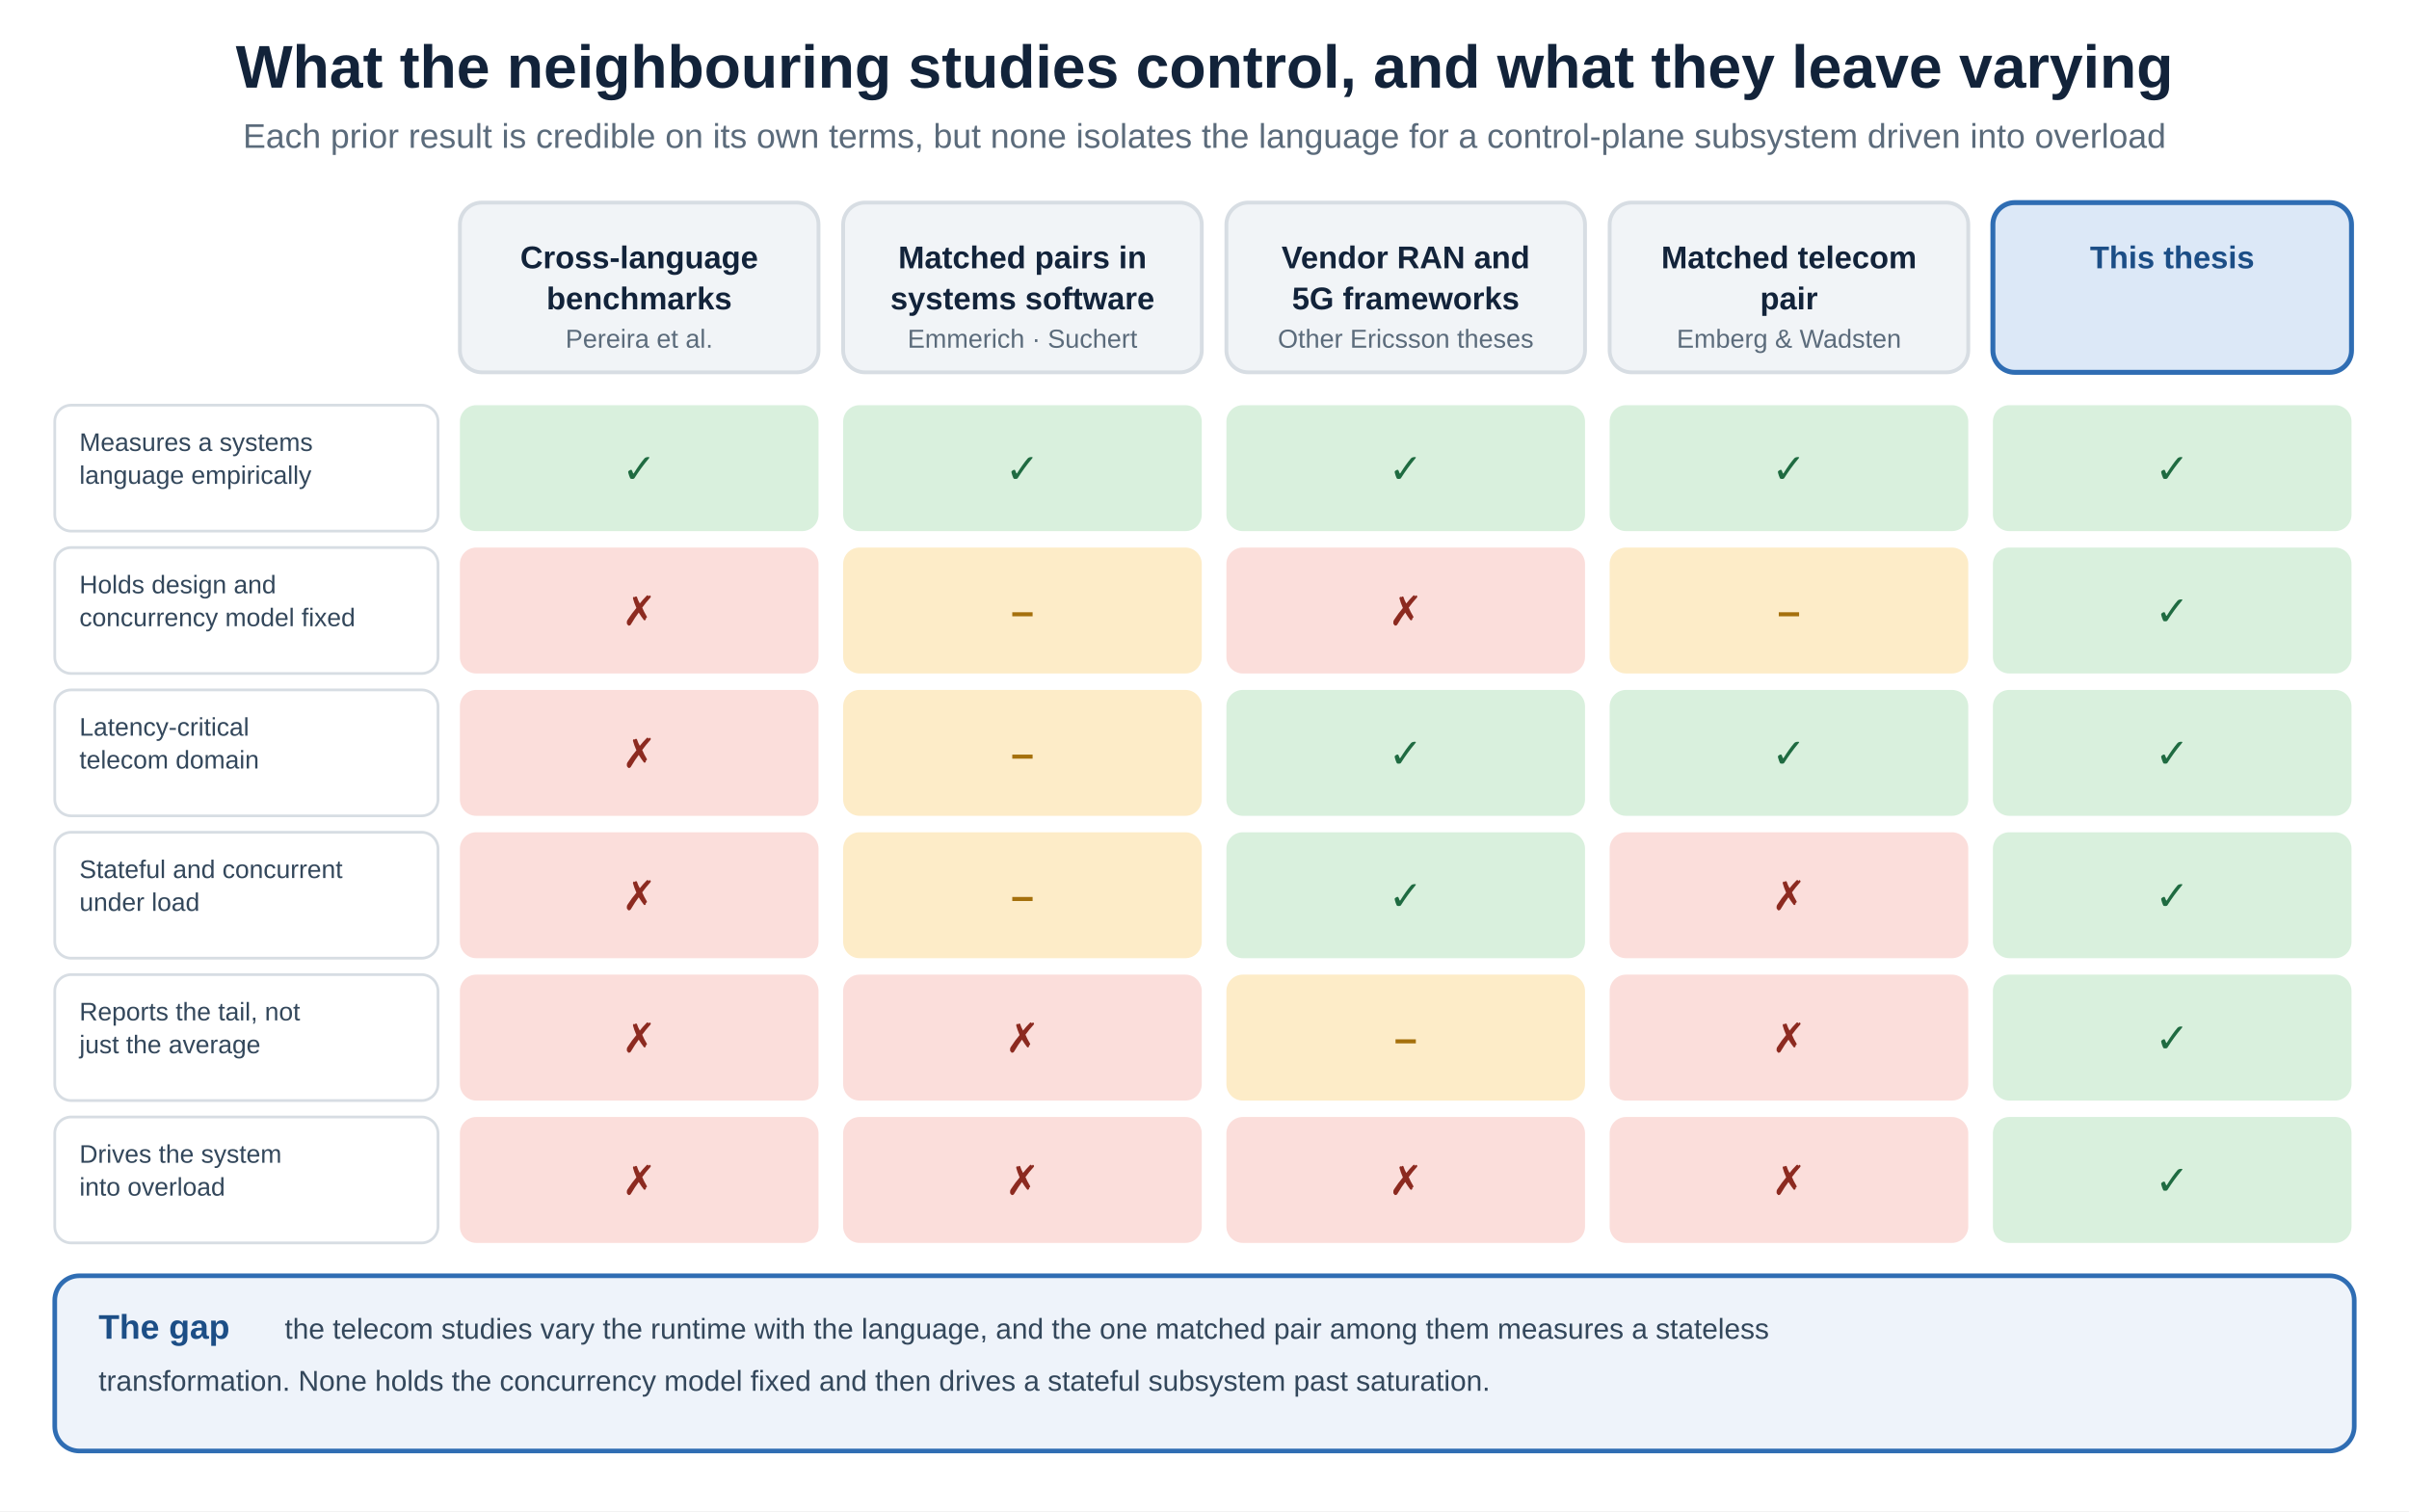
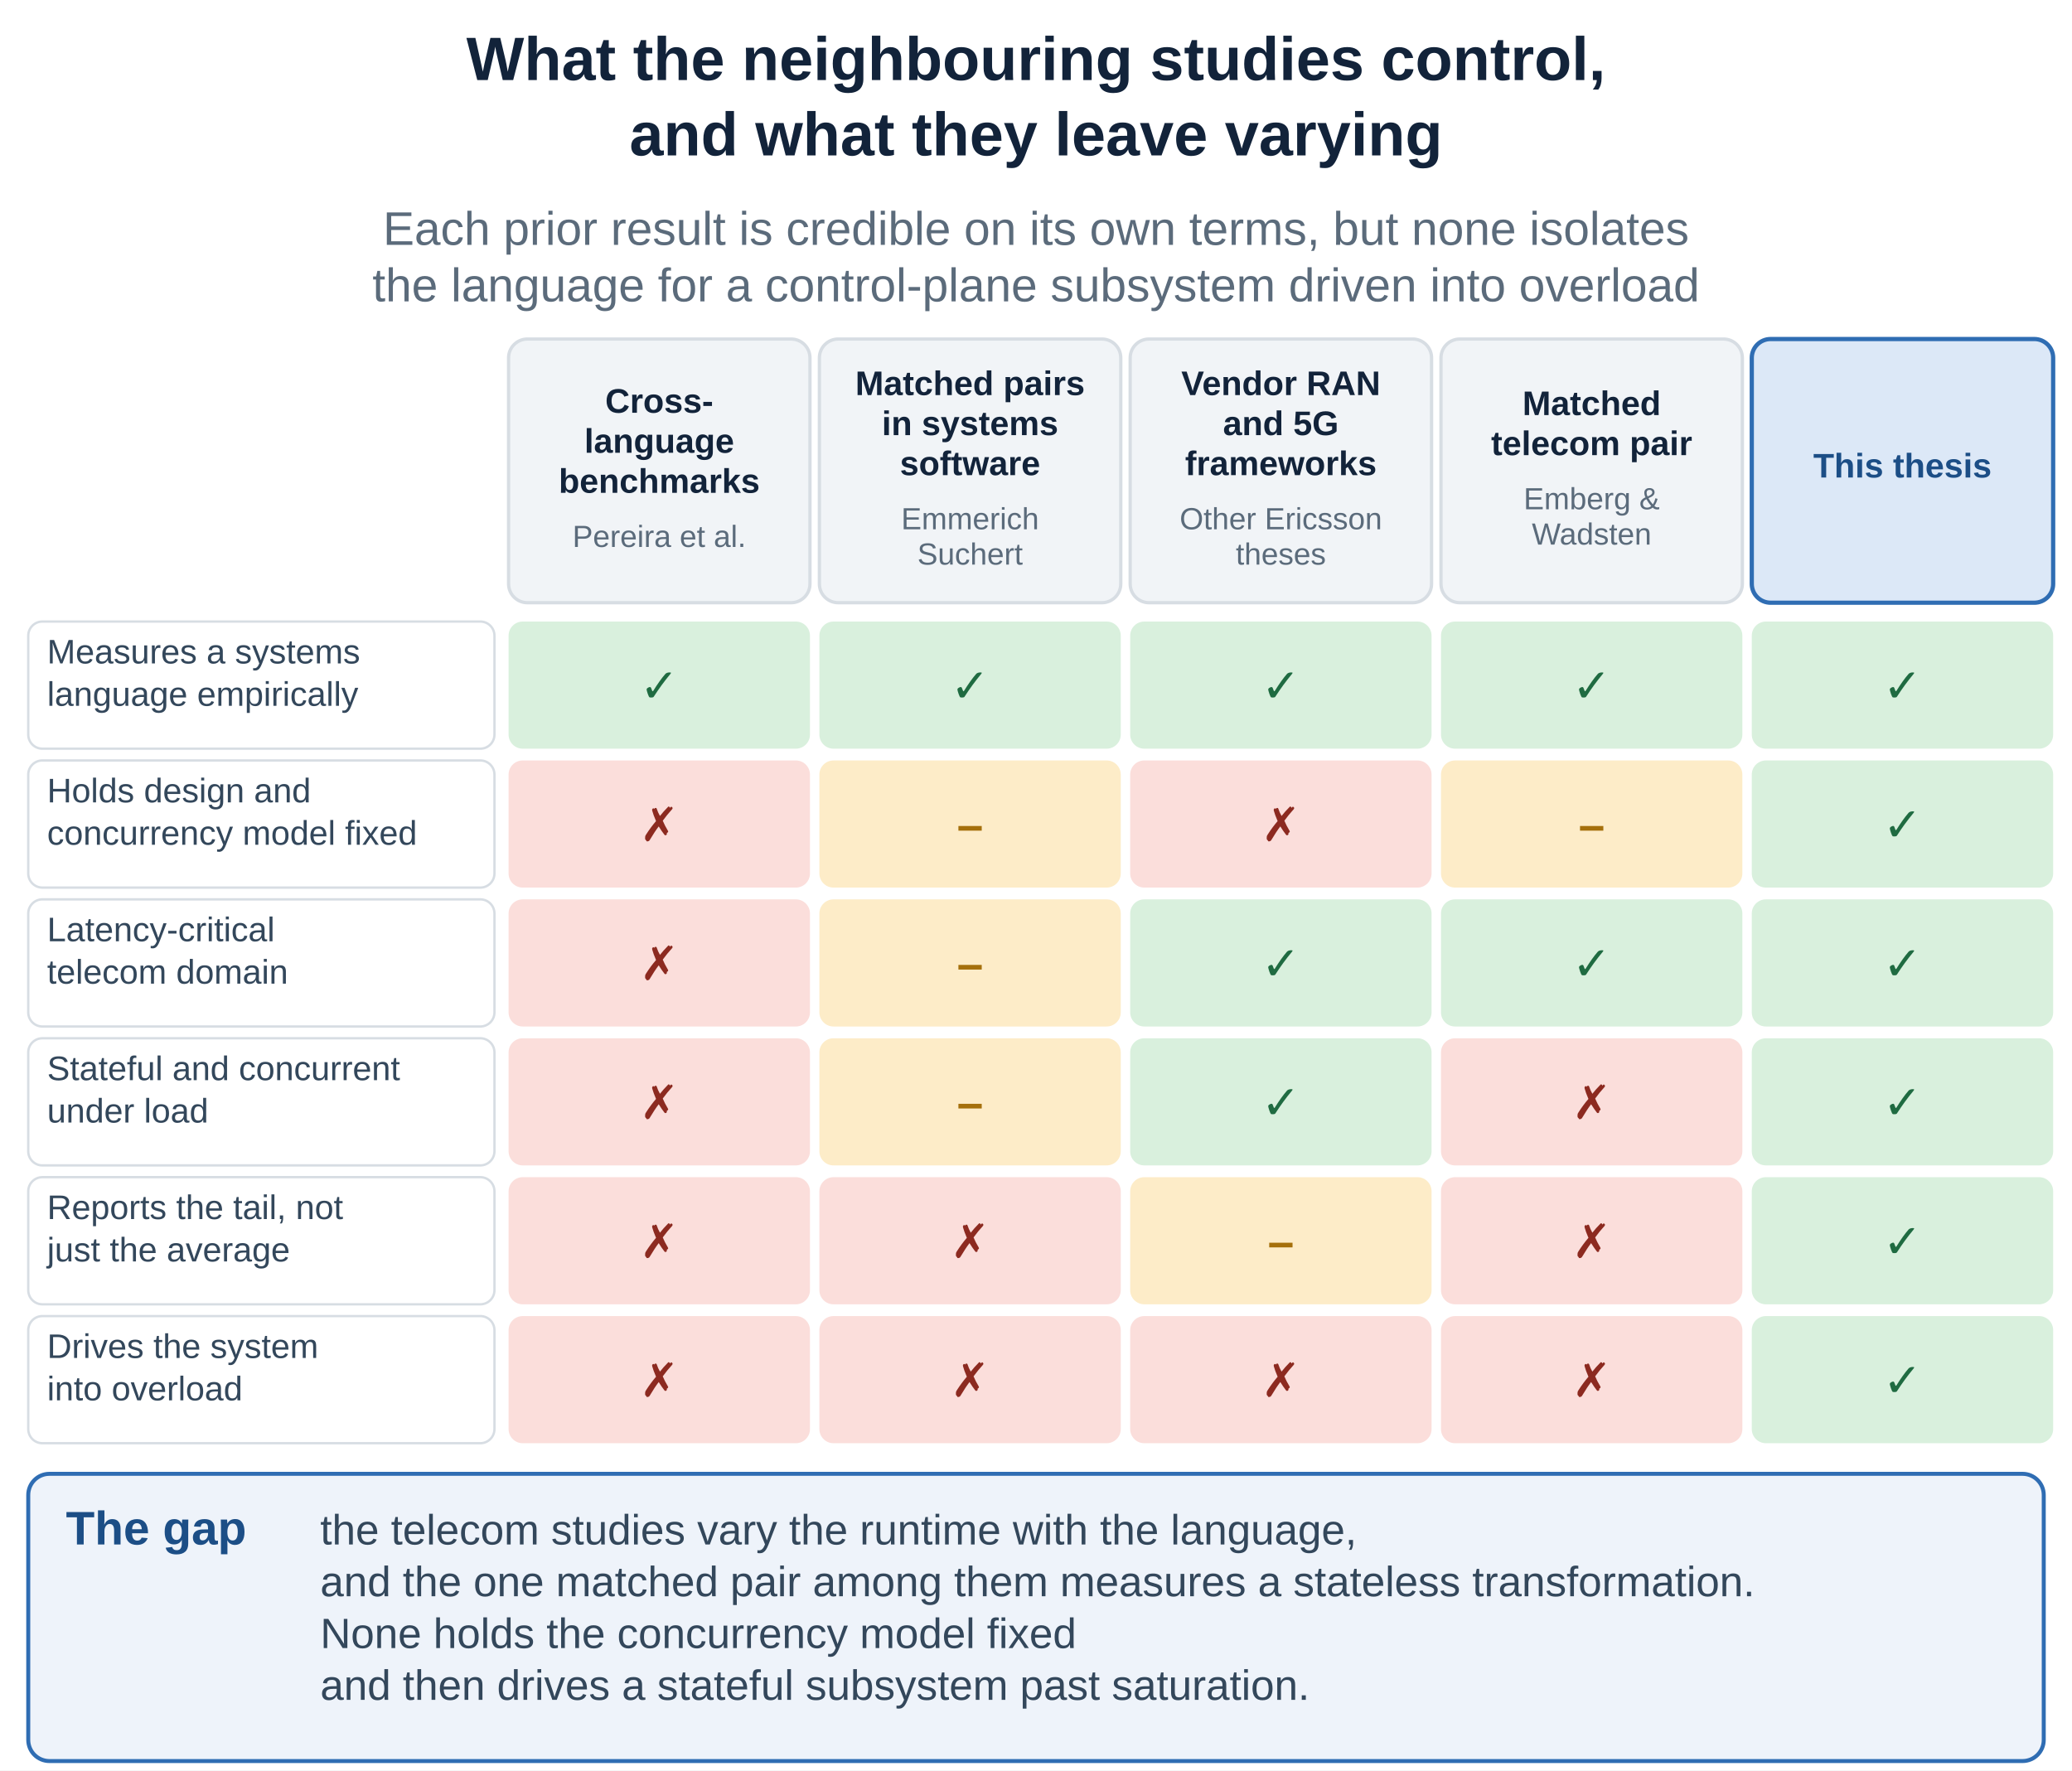
- <svg xmlns="http://www.w3.org/2000/svg" viewBox="0 0 880 552" width="880" height="552" font-family="'Segoe UI','Helvetica Neue',Arial,sans-serif">
-   <rect x="0" y="0" width="880" height="552" fill="#ffffff" />
-   <text x="440.0" y="32" font-size="22" fill="#12233a" text-anchor="middle" font-weight="700">What the neighbouring studies control, and what they leave varying</text>
-   <text x="440.0" y="54" font-size="12.5" fill="#5b6b7b" text-anchor="middle">Each prior result is credible on its own terms, but none isolates the language for a control-plane subsystem driven into overload</text>
-   <rect x="168" y="74" width="131" height="62" rx="8" fill="#f1f4f7" stroke="#d7dde3" stroke-width="1.4" />
-   <text x="233.5" y="98" font-size="11.5" fill="#12233a" text-anchor="middle" font-weight="700">Cross-language</text>
-   <text x="233.5" y="113" font-size="11.5" fill="#12233a" text-anchor="middle" font-weight="700">benchmarks</text>
-   <text x="233.5" y="127" font-size="9.5" fill="#5b6b7b" text-anchor="middle">Pereira et al.</text>
-   <rect x="308" y="74" width="131" height="62" rx="8" fill="#f1f4f7" stroke="#d7dde3" stroke-width="1.4" />
-   <text x="373.5" y="98" font-size="11.5" fill="#12233a" text-anchor="middle" font-weight="700">Matched pairs in</text>
-   <text x="373.5" y="113" font-size="11.5" fill="#12233a" text-anchor="middle" font-weight="700">systems software</text>
-   <text x="373.5" y="127" font-size="9.5" fill="#5b6b7b" text-anchor="middle">Emmerich · Suchert</text>
-   <rect x="448" y="74" width="131" height="62" rx="8" fill="#f1f4f7" stroke="#d7dde3" stroke-width="1.4" />
-   <text x="513.5" y="98" font-size="11.5" fill="#12233a" text-anchor="middle" font-weight="700">Vendor RAN and</text>
-   <text x="513.5" y="113" font-size="11.5" fill="#12233a" text-anchor="middle" font-weight="700">5G frameworks</text>
-   <text x="513.5" y="127" font-size="9.5" fill="#5b6b7b" text-anchor="middle">Other Ericsson theses</text>
-   <rect x="588" y="74" width="131" height="62" rx="8" fill="#f1f4f7" stroke="#d7dde3" stroke-width="1.4" />
-   <text x="653.5" y="98" font-size="11.5" fill="#12233a" text-anchor="middle" font-weight="700">Matched telecom</text>
-   <text x="653.5" y="113" font-size="11.5" fill="#12233a" text-anchor="middle" font-weight="700">pair</text>
-   <text x="653.5" y="127" font-size="9.5" fill="#5b6b7b" text-anchor="middle">Emberg &amp; Wadsten</text>
-   <rect x="728" y="74" width="131" height="62" rx="8" fill="#dce8f7" stroke="#2f6db3" stroke-width="1.8" />
-   <text x="793.5" y="98" font-size="11.5" fill="#1c4e86" text-anchor="middle" font-weight="700">This thesis</text>
-   <rect x="20" y="148" width="140" height="46" rx="6" fill="#ffffff" stroke="#d7dde3" stroke-width="1.0" />
-   <text x="29" y="164.72" font-size="9.3" fill="#33475b">Measures a systems</text>
-   <text x="29" y="176.72" font-size="9.3" fill="#33475b">language empirically</text>
-   <rect x="168" y="148" width="131" height="46" rx="6" fill="#d9f0dd" />
-   <text x="233.5" y="176.4" font-size="15" fill="#1f6b41" text-anchor="middle" font-weight="700">✓</text>
-   <rect x="308" y="148" width="131" height="46" rx="6" fill="#d9f0dd" />
-   <text x="373.5" y="176.4" font-size="15" fill="#1f6b41" text-anchor="middle" font-weight="700">✓</text>
-   <rect x="448" y="148" width="131" height="46" rx="6" fill="#d9f0dd" />
-   <text x="513.5" y="176.4" font-size="15" fill="#1f6b41" text-anchor="middle" font-weight="700">✓</text>
-   <rect x="588" y="148" width="131" height="46" rx="6" fill="#d9f0dd" />
-   <text x="653.5" y="176.4" font-size="15" fill="#1f6b41" text-anchor="middle" font-weight="700">✓</text>
-   <rect x="728" y="148" width="131" height="46" rx="6" fill="#d9f0dd" />
-   <text x="793.5" y="176.4" font-size="15" fill="#1f6b41" text-anchor="middle" font-weight="700">✓</text>
-   <rect x="20" y="200" width="140" height="46" rx="6" fill="#ffffff" stroke="#d7dde3" stroke-width="1.0" />
-   <text x="29" y="216.72" font-size="9.3" fill="#33475b">Holds design and</text>
-   <text x="29" y="228.72" font-size="9.3" fill="#33475b">concurrency model fixed</text>
-   <rect x="168" y="200" width="131" height="46" rx="6" fill="#fbdedb" />
-   <text x="233.5" y="228.4" font-size="15" fill="#8c2a20" text-anchor="middle" font-weight="700">✗</text>
-   <rect x="308" y="200" width="131" height="46" rx="6" fill="#fdecc8" />
-   <text x="373.5" y="228.4" font-size="15" fill="#a5700c" text-anchor="middle" font-weight="700">–</text>
-   <rect x="448" y="200" width="131" height="46" rx="6" fill="#fbdedb" />
-   <text x="513.5" y="228.4" font-size="15" fill="#8c2a20" text-anchor="middle" font-weight="700">✗</text>
-   <rect x="588" y="200" width="131" height="46" rx="6" fill="#fdecc8" />
-   <text x="653.5" y="228.4" font-size="15" fill="#a5700c" text-anchor="middle" font-weight="700">–</text>
-   <rect x="728" y="200" width="131" height="46" rx="6" fill="#d9f0dd" />
-   <text x="793.5" y="228.4" font-size="15" fill="#1f6b41" text-anchor="middle" font-weight="700">✓</text>
-   <rect x="20" y="252" width="140" height="46" rx="6" fill="#ffffff" stroke="#d7dde3" stroke-width="1.0" />
-   <text x="29" y="268.72" font-size="9.3" fill="#33475b">Latency-critical</text>
-   <text x="29" y="280.72" font-size="9.3" fill="#33475b">telecom domain</text>
-   <rect x="168" y="252" width="131" height="46" rx="6" fill="#fbdedb" />
-   <text x="233.5" y="280.4" font-size="15" fill="#8c2a20" text-anchor="middle" font-weight="700">✗</text>
-   <rect x="308" y="252" width="131" height="46" rx="6" fill="#fdecc8" />
-   <text x="373.5" y="280.4" font-size="15" fill="#a5700c" text-anchor="middle" font-weight="700">–</text>
-   <rect x="448" y="252" width="131" height="46" rx="6" fill="#d9f0dd" />
-   <text x="513.5" y="280.4" font-size="15" fill="#1f6b41" text-anchor="middle" font-weight="700">✓</text>
-   <rect x="588" y="252" width="131" height="46" rx="6" fill="#d9f0dd" />
-   <text x="653.5" y="280.4" font-size="15" fill="#1f6b41" text-anchor="middle" font-weight="700">✓</text>
-   <rect x="728" y="252" width="131" height="46" rx="6" fill="#d9f0dd" />
-   <text x="793.5" y="280.4" font-size="15" fill="#1f6b41" text-anchor="middle" font-weight="700">✓</text>
-   <rect x="20" y="304" width="140" height="46" rx="6" fill="#ffffff" stroke="#d7dde3" stroke-width="1.0" />
-   <text x="29" y="320.72" font-size="9.3" fill="#33475b">Stateful and concurrent</text>
-   <text x="29" y="332.72" font-size="9.3" fill="#33475b">under load</text>
-   <rect x="168" y="304" width="131" height="46" rx="6" fill="#fbdedb" />
-   <text x="233.5" y="332.4" font-size="15" fill="#8c2a20" text-anchor="middle" font-weight="700">✗</text>
-   <rect x="308" y="304" width="131" height="46" rx="6" fill="#fdecc8" />
-   <text x="373.5" y="332.4" font-size="15" fill="#a5700c" text-anchor="middle" font-weight="700">–</text>
-   <rect x="448" y="304" width="131" height="46" rx="6" fill="#d9f0dd" />
-   <text x="513.5" y="332.4" font-size="15" fill="#1f6b41" text-anchor="middle" font-weight="700">✓</text>
-   <rect x="588" y="304" width="131" height="46" rx="6" fill="#fbdedb" />
-   <text x="653.5" y="332.4" font-size="15" fill="#8c2a20" text-anchor="middle" font-weight="700">✗</text>
-   <rect x="728" y="304" width="131" height="46" rx="6" fill="#d9f0dd" />
-   <text x="793.5" y="332.4" font-size="15" fill="#1f6b41" text-anchor="middle" font-weight="700">✓</text>
-   <rect x="20" y="356" width="140" height="46" rx="6" fill="#ffffff" stroke="#d7dde3" stroke-width="1.0" />
-   <text x="29" y="372.72" font-size="9.3" fill="#33475b">Reports the tail, not</text>
-   <text x="29" y="384.72" font-size="9.3" fill="#33475b">just the average</text>
-   <rect x="168" y="356" width="131" height="46" rx="6" fill="#fbdedb" />
-   <text x="233.5" y="384.4" font-size="15" fill="#8c2a20" text-anchor="middle" font-weight="700">✗</text>
-   <rect x="308" y="356" width="131" height="46" rx="6" fill="#fbdedb" />
-   <text x="373.5" y="384.4" font-size="15" fill="#8c2a20" text-anchor="middle" font-weight="700">✗</text>
-   <rect x="448" y="356" width="131" height="46" rx="6" fill="#fdecc8" />
-   <text x="513.5" y="384.4" font-size="15" fill="#a5700c" text-anchor="middle" font-weight="700">–</text>
-   <rect x="588" y="356" width="131" height="46" rx="6" fill="#fbdedb" />
-   <text x="653.5" y="384.4" font-size="15" fill="#8c2a20" text-anchor="middle" font-weight="700">✗</text>
-   <rect x="728" y="356" width="131" height="46" rx="6" fill="#d9f0dd" />
-   <text x="793.5" y="384.4" font-size="15" fill="#1f6b41" text-anchor="middle" font-weight="700">✓</text>
-   <rect x="20" y="408" width="140" height="46" rx="6" fill="#ffffff" stroke="#d7dde3" stroke-width="1.0" />
-   <text x="29" y="424.72" font-size="9.3" fill="#33475b">Drives the system</text>
-   <text x="29" y="436.72" font-size="9.3" fill="#33475b">into overload</text>
-   <rect x="168" y="408" width="131" height="46" rx="6" fill="#fbdedb" />
-   <text x="233.5" y="436.4" font-size="15" fill="#8c2a20" text-anchor="middle" font-weight="700">✗</text>
-   <rect x="308" y="408" width="131" height="46" rx="6" fill="#fbdedb" />
-   <text x="373.5" y="436.4" font-size="15" fill="#8c2a20" text-anchor="middle" font-weight="700">✗</text>
-   <rect x="448" y="408" width="131" height="46" rx="6" fill="#fbdedb" />
-   <text x="513.5" y="436.4" font-size="15" fill="#8c2a20" text-anchor="middle" font-weight="700">✗</text>
-   <rect x="588" y="408" width="131" height="46" rx="6" fill="#fbdedb" />
-   <text x="653.5" y="436.4" font-size="15" fill="#8c2a20" text-anchor="middle" font-weight="700">✗</text>
-   <rect x="728" y="408" width="131" height="46" rx="6" fill="#d9f0dd" />
-   <text x="793.5" y="436.4" font-size="15" fill="#1f6b41" text-anchor="middle" font-weight="700">✓</text>
-   <rect x="20" y="466" width="840" height="64" rx="9" fill="#eef3fa" stroke="#2f6db3" stroke-width="1.7" />
-   <text x="36" y="489" font-size="12.5" fill="#1c4e86" font-weight="700">The gap</text>
-   <text x="104" y="489" font-size="10.5" fill="#33475b">the telecom studies vary the runtime with the language, and the one matched pair among them measures a stateless</text>
-   <text x="36" y="508" font-size="10.5" fill="#33475b">transformation. None holds the concurrency model fixed and then drives a stateful subsystem past saturation.</text>
+ <svg xmlns="http://www.w3.org/2000/svg" viewBox="0 0 880 752" width="880" height="752" font-family="'Segoe UI','Helvetica Neue',Arial,sans-serif">
+   <rect x="0" y="0" width="880" height="752" fill="#ffffff" />
+   <text x="440.0" y="34" font-size="26" fill="#12233a" text-anchor="middle" font-weight="700">What the neighbouring studies control,</text>
+   <text x="440.0" y="66" font-size="26" fill="#12233a" text-anchor="middle" font-weight="700">and what they leave varying</text>
+   <text x="440.0" y="104" font-size="20" fill="#5b6b7b" text-anchor="middle">Each prior result is credible on its own terms, but none isolates</text>
+   <text x="440.0" y="128" font-size="20" fill="#5b6b7b" text-anchor="middle">the language for a control-plane subsystem driven into overload</text>
+   <rect x="216" y="144" width="128" height="112" rx="8" fill="#f1f4f7" stroke="#d7dde3" stroke-width="1.4" />
+   <text x="280.0" y="175.31" font-size="14.5" fill="#12233a" text-anchor="middle" font-weight="700">Cross-</text>
+   <text x="280.0" y="192.31" font-size="14.5" fill="#12233a" text-anchor="middle" font-weight="700">language</text>
+   <text x="280.0" y="209.31" font-size="14.5" fill="#12233a" text-anchor="middle" font-weight="700">benchmarks</text>
+   <text x="280.0" y="232.31" font-size="13" fill="#5b6b7b" text-anchor="middle">Pereira et al.</text>
+   <rect x="348" y="144" width="128" height="112" rx="8" fill="#f1f4f7" stroke="#d7dde3" stroke-width="1.4" />
+   <text x="412.0" y="167.81" font-size="14.5" fill="#12233a" text-anchor="middle" font-weight="700">Matched pairs</text>
+   <text x="412.0" y="184.81" font-size="14.5" fill="#12233a" text-anchor="middle" font-weight="700">in systems</text>
+   <text x="412.0" y="201.81" font-size="14.5" fill="#12233a" text-anchor="middle" font-weight="700">software</text>
+   <text x="412.0" y="224.81" font-size="13" fill="#5b6b7b" text-anchor="middle">Emmerich</text>
+   <text x="412.0" y="239.81" font-size="13" fill="#5b6b7b" text-anchor="middle">Suchert</text>
+   <rect x="480" y="144" width="128" height="112" rx="8" fill="#f1f4f7" stroke="#d7dde3" stroke-width="1.4" />
+   <text x="544.0" y="167.81" font-size="14.5" fill="#12233a" text-anchor="middle" font-weight="700">Vendor RAN</text>
+   <text x="544.0" y="184.81" font-size="14.5" fill="#12233a" text-anchor="middle" font-weight="700">and 5G</text>
+   <text x="544.0" y="201.81" font-size="14.5" fill="#12233a" text-anchor="middle" font-weight="700">frameworks</text>
+   <text x="544.0" y="224.81" font-size="13" fill="#5b6b7b" text-anchor="middle">Other Ericsson</text>
+   <text x="544.0" y="239.81" font-size="13" fill="#5b6b7b" text-anchor="middle">theses</text>
+   <rect x="612" y="144" width="128" height="112" rx="8" fill="#f1f4f7" stroke="#d7dde3" stroke-width="1.4" />
+   <text x="676.0" y="176.31" font-size="14.5" fill="#12233a" text-anchor="middle" font-weight="700">Matched</text>
+   <text x="676.0" y="193.31" font-size="14.5" fill="#12233a" text-anchor="middle" font-weight="700">telecom pair</text>
+   <text x="676.0" y="216.31" font-size="13" fill="#5b6b7b" text-anchor="middle">Emberg &amp;</text>
+   <text x="676.0" y="231.31" font-size="13" fill="#5b6b7b" text-anchor="middle">Wadsten</text>
+   <rect x="744" y="144" width="128" height="112" rx="8" fill="#dce8f7" stroke="#2f6db3" stroke-width="1.8" />
+   <text x="808.0" y="202.81" font-size="14.5" fill="#1c4e86" text-anchor="middle" font-weight="700">This thesis</text>
+   <rect x="12" y="264" width="198" height="54" rx="6" fill="#ffffff" stroke="#d7dde3" stroke-width="1.0" />
+   <text x="20" y="281.8" font-size="14.5" fill="#33475b">Measures a systems</text>
+   <text x="20" y="299.8" font-size="14.5" fill="#33475b">language empirically</text>
+   <rect x="216" y="264" width="128" height="54" rx="6" fill="#d9f0dd" />
+   <text x="280.0" y="298.2" font-size="20" fill="#1f6b41" text-anchor="middle" font-weight="700">✓</text>
+   <rect x="348" y="264" width="128" height="54" rx="6" fill="#d9f0dd" />
+   <text x="412.0" y="298.2" font-size="20" fill="#1f6b41" text-anchor="middle" font-weight="700">✓</text>
+   <rect x="480" y="264" width="128" height="54" rx="6" fill="#d9f0dd" />
+   <text x="544.0" y="298.2" font-size="20" fill="#1f6b41" text-anchor="middle" font-weight="700">✓</text>
+   <rect x="612" y="264" width="128" height="54" rx="6" fill="#d9f0dd" />
+   <text x="676.0" y="298.2" font-size="20" fill="#1f6b41" text-anchor="middle" font-weight="700">✓</text>
+   <rect x="744" y="264" width="128" height="54" rx="6" fill="#d9f0dd" />
+   <text x="808.0" y="298.2" font-size="20" fill="#1f6b41" text-anchor="middle" font-weight="700">✓</text>
+   <rect x="12" y="323" width="198" height="54" rx="6" fill="#ffffff" stroke="#d7dde3" stroke-width="1.0" />
+   <text x="20" y="340.8" font-size="14.5" fill="#33475b">Holds design and</text>
+   <text x="20" y="358.8" font-size="14.5" fill="#33475b">concurrency model fixed</text>
+   <rect x="216" y="323" width="128" height="54" rx="6" fill="#fbdedb" />
+   <text x="280.0" y="357.2" font-size="20" fill="#8c2a20" text-anchor="middle" font-weight="700">✗</text>
+   <rect x="348" y="323" width="128" height="54" rx="6" fill="#fdecc8" />
+   <text x="412.0" y="357.2" font-size="20" fill="#a5700c" text-anchor="middle" font-weight="700">–</text>
+   <rect x="480" y="323" width="128" height="54" rx="6" fill="#fbdedb" />
+   <text x="544.0" y="357.2" font-size="20" fill="#8c2a20" text-anchor="middle" font-weight="700">✗</text>
+   <rect x="612" y="323" width="128" height="54" rx="6" fill="#fdecc8" />
+   <text x="676.0" y="357.2" font-size="20" fill="#a5700c" text-anchor="middle" font-weight="700">–</text>
+   <rect x="744" y="323" width="128" height="54" rx="6" fill="#d9f0dd" />
+   <text x="808.0" y="357.2" font-size="20" fill="#1f6b41" text-anchor="middle" font-weight="700">✓</text>
+   <rect x="12" y="382" width="198" height="54" rx="6" fill="#ffffff" stroke="#d7dde3" stroke-width="1.0" />
+   <text x="20" y="399.8" font-size="14.5" fill="#33475b">Latency-critical</text>
+   <text x="20" y="417.8" font-size="14.5" fill="#33475b">telecom domain</text>
+   <rect x="216" y="382" width="128" height="54" rx="6" fill="#fbdedb" />
+   <text x="280.0" y="416.2" font-size="20" fill="#8c2a20" text-anchor="middle" font-weight="700">✗</text>
+   <rect x="348" y="382" width="128" height="54" rx="6" fill="#fdecc8" />
+   <text x="412.0" y="416.2" font-size="20" fill="#a5700c" text-anchor="middle" font-weight="700">–</text>
+   <rect x="480" y="382" width="128" height="54" rx="6" fill="#d9f0dd" />
+   <text x="544.0" y="416.2" font-size="20" fill="#1f6b41" text-anchor="middle" font-weight="700">✓</text>
+   <rect x="612" y="382" width="128" height="54" rx="6" fill="#d9f0dd" />
+   <text x="676.0" y="416.2" font-size="20" fill="#1f6b41" text-anchor="middle" font-weight="700">✓</text>
+   <rect x="744" y="382" width="128" height="54" rx="6" fill="#d9f0dd" />
+   <text x="808.0" y="416.2" font-size="20" fill="#1f6b41" text-anchor="middle" font-weight="700">✓</text>
+   <rect x="12" y="441" width="198" height="54" rx="6" fill="#ffffff" stroke="#d7dde3" stroke-width="1.0" />
+   <text x="20" y="458.8" font-size="14.5" fill="#33475b">Stateful and concurrent</text>
+   <text x="20" y="476.8" font-size="14.5" fill="#33475b">under load</text>
+   <rect x="216" y="441" width="128" height="54" rx="6" fill="#fbdedb" />
+   <text x="280.0" y="475.2" font-size="20" fill="#8c2a20" text-anchor="middle" font-weight="700">✗</text>
+   <rect x="348" y="441" width="128" height="54" rx="6" fill="#fdecc8" />
+   <text x="412.0" y="475.2" font-size="20" fill="#a5700c" text-anchor="middle" font-weight="700">–</text>
+   <rect x="480" y="441" width="128" height="54" rx="6" fill="#d9f0dd" />
+   <text x="544.0" y="475.2" font-size="20" fill="#1f6b41" text-anchor="middle" font-weight="700">✓</text>
+   <rect x="612" y="441" width="128" height="54" rx="6" fill="#fbdedb" />
+   <text x="676.0" y="475.2" font-size="20" fill="#8c2a20" text-anchor="middle" font-weight="700">✗</text>
+   <rect x="744" y="441" width="128" height="54" rx="6" fill="#d9f0dd" />
+   <text x="808.0" y="475.2" font-size="20" fill="#1f6b41" text-anchor="middle" font-weight="700">✓</text>
+   <rect x="12" y="500" width="198" height="54" rx="6" fill="#ffffff" stroke="#d7dde3" stroke-width="1.0" />
+   <text x="20" y="517.8" font-size="14.5" fill="#33475b">Reports the tail, not</text>
+   <text x="20" y="535.8" font-size="14.5" fill="#33475b">just the average</text>
+   <rect x="216" y="500" width="128" height="54" rx="6" fill="#fbdedb" />
+   <text x="280.0" y="534.2" font-size="20" fill="#8c2a20" text-anchor="middle" font-weight="700">✗</text>
+   <rect x="348" y="500" width="128" height="54" rx="6" fill="#fbdedb" />
+   <text x="412.0" y="534.2" font-size="20" fill="#8c2a20" text-anchor="middle" font-weight="700">✗</text>
+   <rect x="480" y="500" width="128" height="54" rx="6" fill="#fdecc8" />
+   <text x="544.0" y="534.2" font-size="20" fill="#a5700c" text-anchor="middle" font-weight="700">–</text>
+   <rect x="612" y="500" width="128" height="54" rx="6" fill="#fbdedb" />
+   <text x="676.0" y="534.2" font-size="20" fill="#8c2a20" text-anchor="middle" font-weight="700">✗</text>
+   <rect x="744" y="500" width="128" height="54" rx="6" fill="#d9f0dd" />
+   <text x="808.0" y="534.2" font-size="20" fill="#1f6b41" text-anchor="middle" font-weight="700">✓</text>
+   <rect x="12" y="559" width="198" height="54" rx="6" fill="#ffffff" stroke="#d7dde3" stroke-width="1.0" />
+   <text x="20" y="576.8" font-size="14.5" fill="#33475b">Drives the system</text>
+   <text x="20" y="594.8" font-size="14.5" fill="#33475b">into overload</text>
+   <rect x="216" y="559" width="128" height="54" rx="6" fill="#fbdedb" />
+   <text x="280.0" y="593.2" font-size="20" fill="#8c2a20" text-anchor="middle" font-weight="700">✗</text>
+   <rect x="348" y="559" width="128" height="54" rx="6" fill="#fbdedb" />
+   <text x="412.0" y="593.2" font-size="20" fill="#8c2a20" text-anchor="middle" font-weight="700">✗</text>
+   <rect x="480" y="559" width="128" height="54" rx="6" fill="#fbdedb" />
+   <text x="544.0" y="593.2" font-size="20" fill="#8c2a20" text-anchor="middle" font-weight="700">✗</text>
+   <rect x="612" y="559" width="128" height="54" rx="6" fill="#fbdedb" />
+   <text x="676.0" y="593.2" font-size="20" fill="#8c2a20" text-anchor="middle" font-weight="700">✗</text>
+   <rect x="744" y="559" width="128" height="54" rx="6" fill="#d9f0dd" />
+   <text x="808.0" y="593.2" font-size="20" fill="#1f6b41" text-anchor="middle" font-weight="700">✓</text>
+   <rect x="12" y="626" width="856" height="122" rx="9" fill="#eef3fa" stroke="#2f6db3" stroke-width="1.7" />
+   <text x="28" y="656" font-size="20" fill="#1c4e86" font-weight="700">The gap</text>
+   <text x="136" y="656" font-size="18" fill="#33475b">the telecom studies vary the runtime with the language,</text>
+   <text x="136" y="678" font-size="18" fill="#33475b">and the one matched pair among them measures a stateless transformation.</text>
+   <text x="136" y="700" font-size="18" fill="#33475b">None holds the concurrency model fixed</text>
+   <text x="136" y="722" font-size="18" fill="#33475b">and then drives a stateful subsystem past saturation.</text>
</svg>
